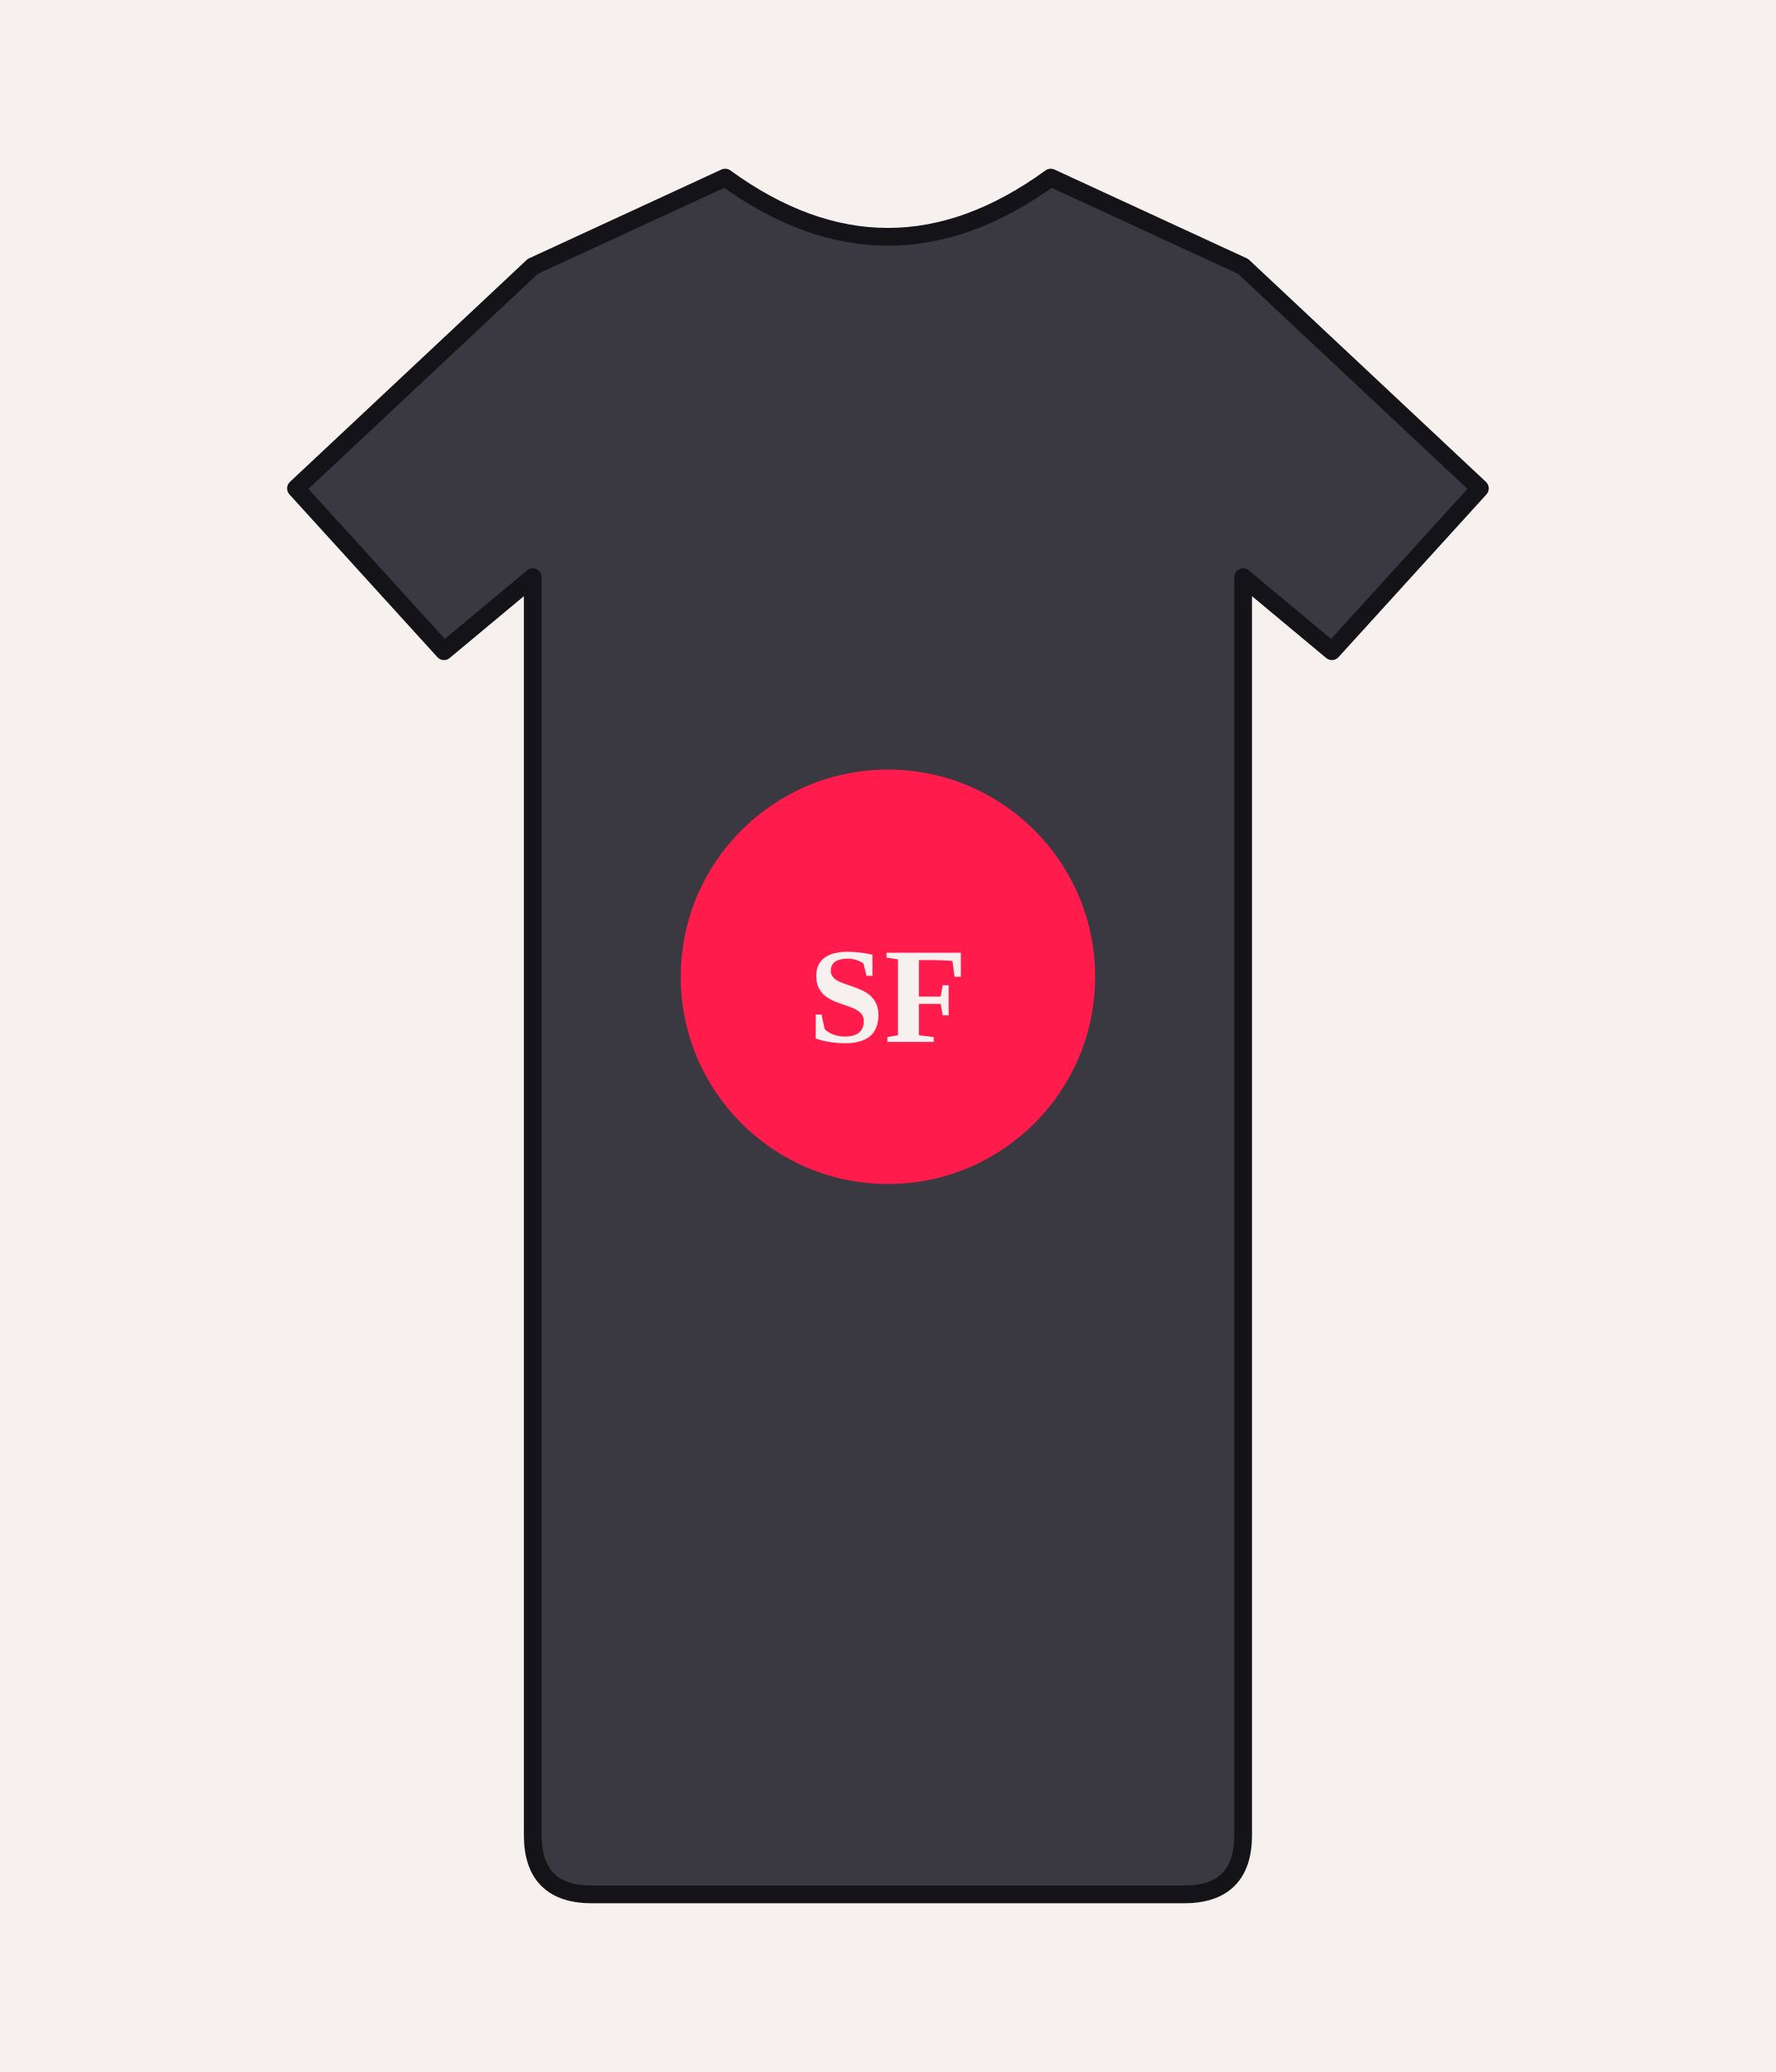
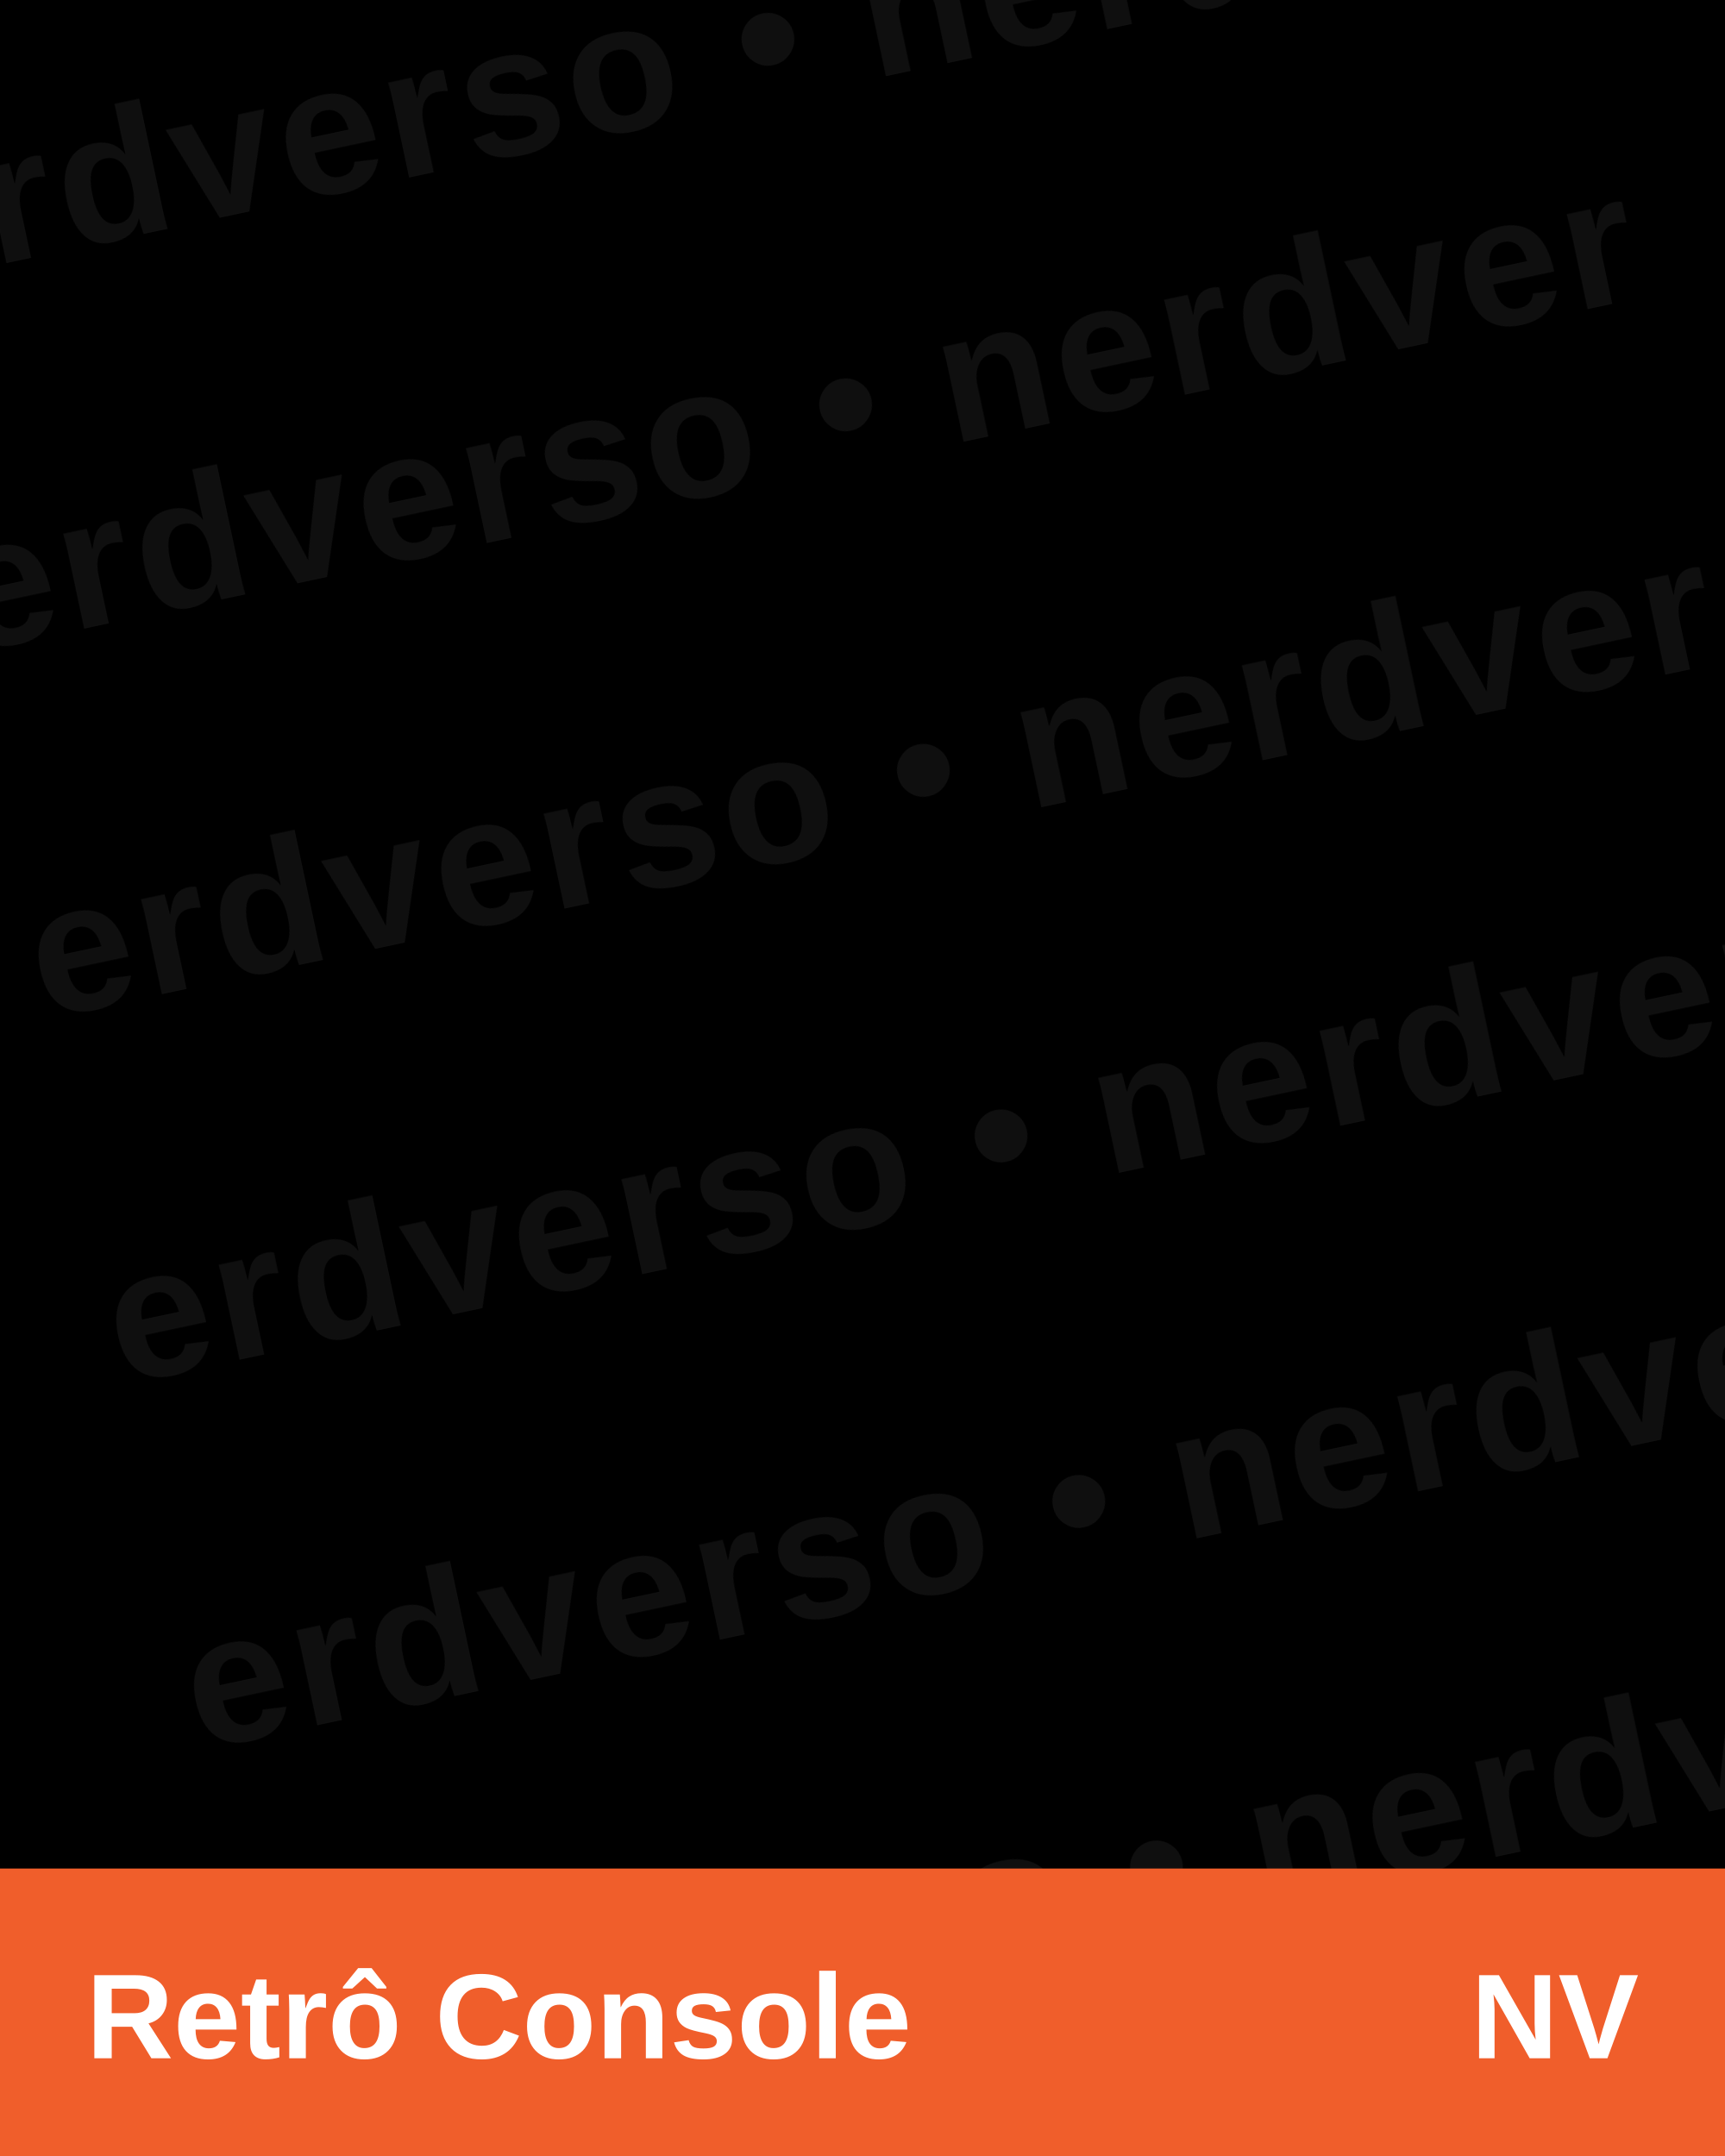
- <svg xmlns="http://www.w3.org/2000/svg" viewBox="0 0 600 700">
-   <rect width="600" height="700" fill="#F6F1EE" />
-   <path d="M180 90 L245 60 Q300 100 355 60 L420 90 L500 165 L450 220 L420 195 L420 620 Q420 640 400 640 L200 640 Q180 640 180 620 L180 195 L150 220 L100 165 Z" fill="#3A3840" stroke="#141318" stroke-width="6" stroke-linejoin="round" />
-   <circle cx="300" cy="330" r="70" fill="#FF1C4C" />
-   <text x="300" y="352" font-family="Georgia, 'Times New Roman', serif" font-size="46" font-weight="700" text-anchor="middle" fill="#F6F1EE">SF</text>
+ <svg xmlns="http://www.w3.org/2000/svg" viewBox="0 0 600 750">
+   <defs>
+     <pattern id="wm" width="700" height="130" patternUnits="userSpaceOnUse" patternTransform="rotate(-12) translate(-60,-40)">
+       <text x="-40" y="-130" font-family="Arial Black, Arial, Helvetica, sans-serif" font-size="64" font-weight="900" fill="#FFFFFF" opacity="0.06" letter-spacing="2">nerdverso • nerdverso • nerdverso • nerdverso</text>
+       <text x="-40" y="0" font-family="Arial Black, Arial, Helvetica, sans-serif" font-size="64" font-weight="900" fill="#FFFFFF" opacity="0.06" letter-spacing="2">nerdverso • nerdverso • nerdverso • nerdverso</text>
+       <text x="-40" y="130" font-family="Arial Black, Arial, Helvetica, sans-serif" font-size="64" font-weight="900" fill="#FFFFFF" opacity="0.06" letter-spacing="2">nerdverso • nerdverso • nerdverso • nerdverso</text>
+       <text x="-40" y="260" font-family="Arial Black, Arial, Helvetica, sans-serif" font-size="64" font-weight="900" fill="#FFFFFF" opacity="0.06" letter-spacing="2">nerdverso • nerdverso • nerdverso • nerdverso</text>
+       <text x="-40" y="390" font-family="Arial Black, Arial, Helvetica, sans-serif" font-size="64" font-weight="900" fill="#FFFFFF" opacity="0.06" letter-spacing="2">nerdverso • nerdverso • nerdverso • nerdverso</text>
+     </pattern>
+   </defs>
+   <rect width="600" height="750" fill="#000000" />
+   <rect width="600" height="750" fill="url(#wm)" />
+   <rect x="0" y="650" width="600" height="100" fill="#F05E2B" />
+   <text x="30" y="716" font-family="Arial Black, Arial, Helvetica, sans-serif" font-size="42" font-weight="900" fill="#FFFFFF">Retrô Console</text>
+   <text x="570" y="716" font-family="Arial Black, Arial, Helvetica, sans-serif" font-size="42" font-weight="900" fill="#FFFFFF" text-anchor="end">NV</text>
</svg>
